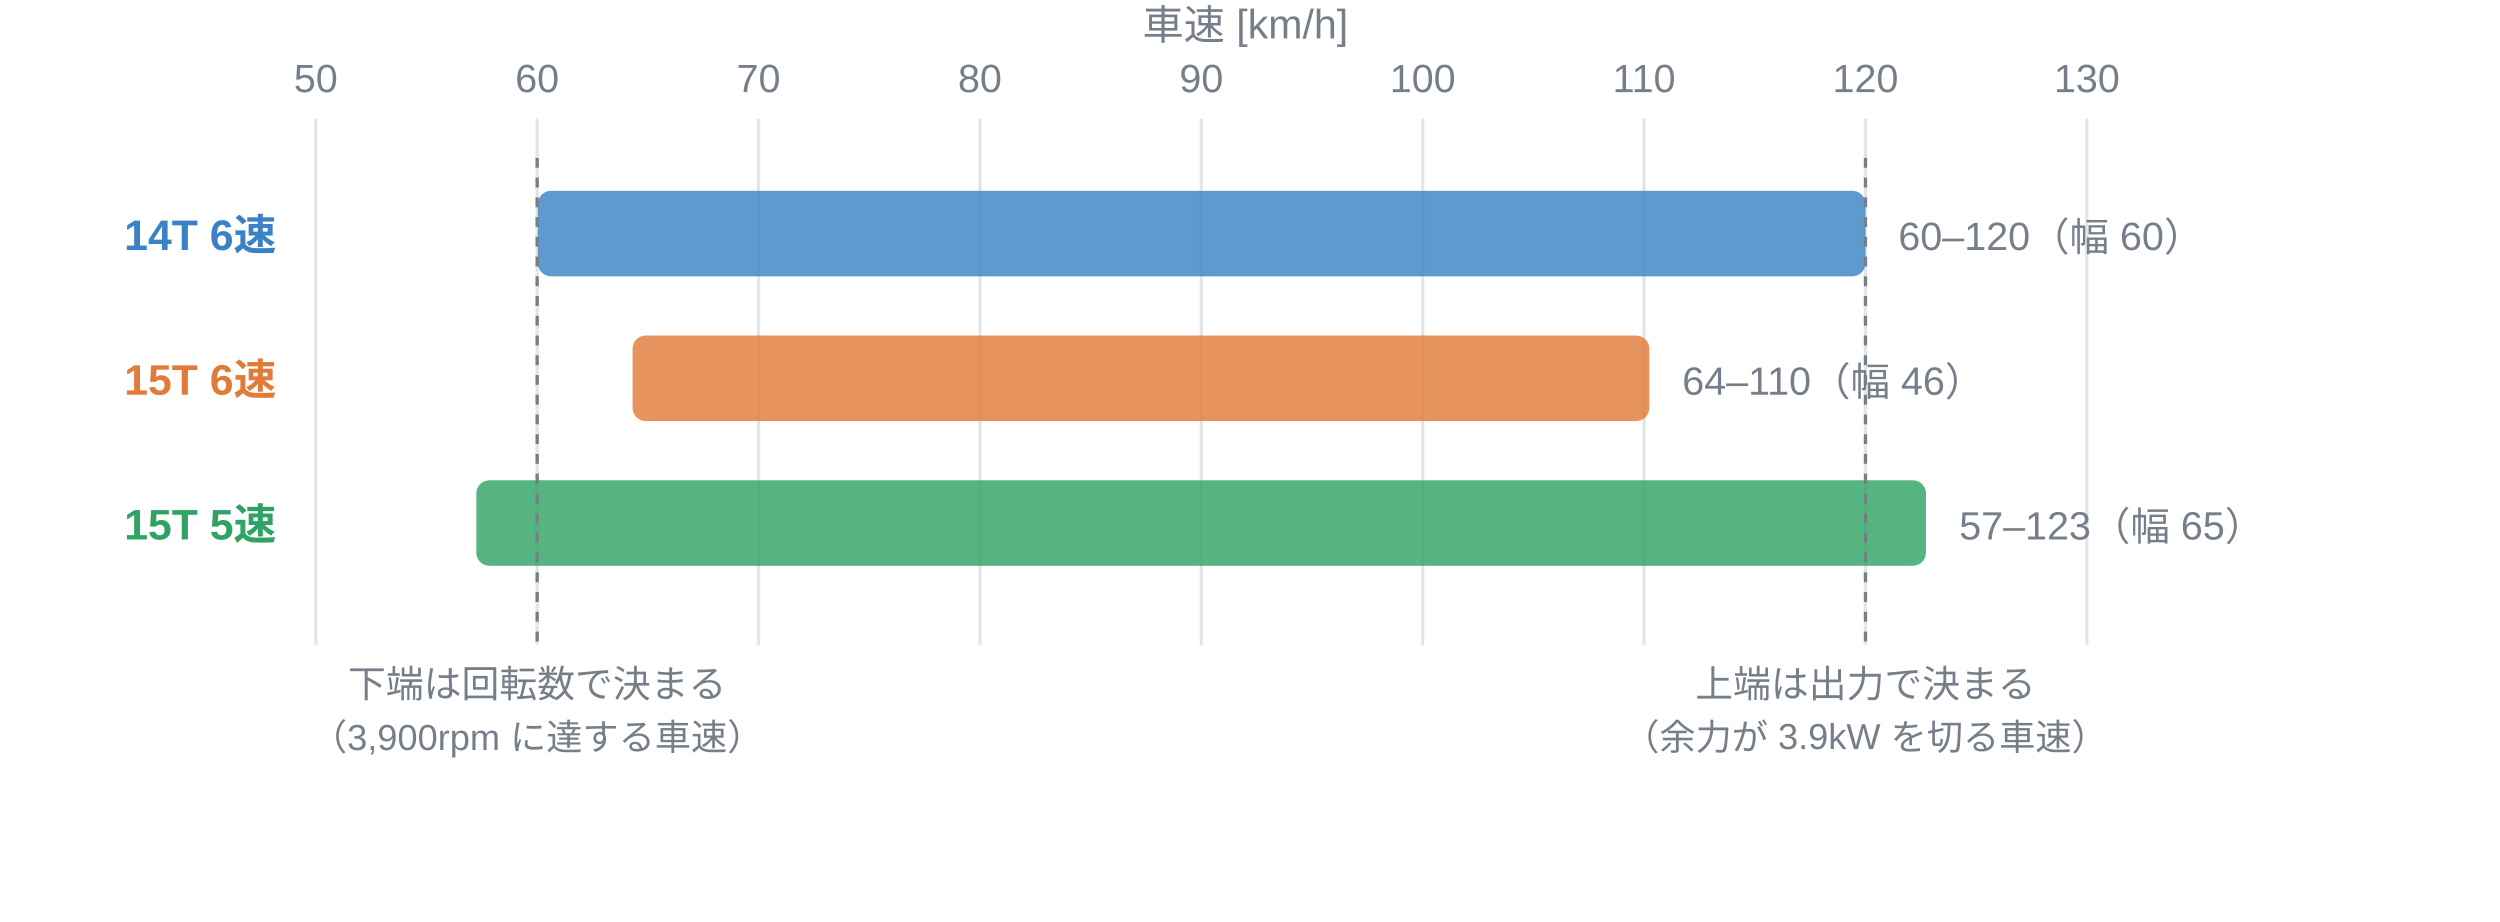
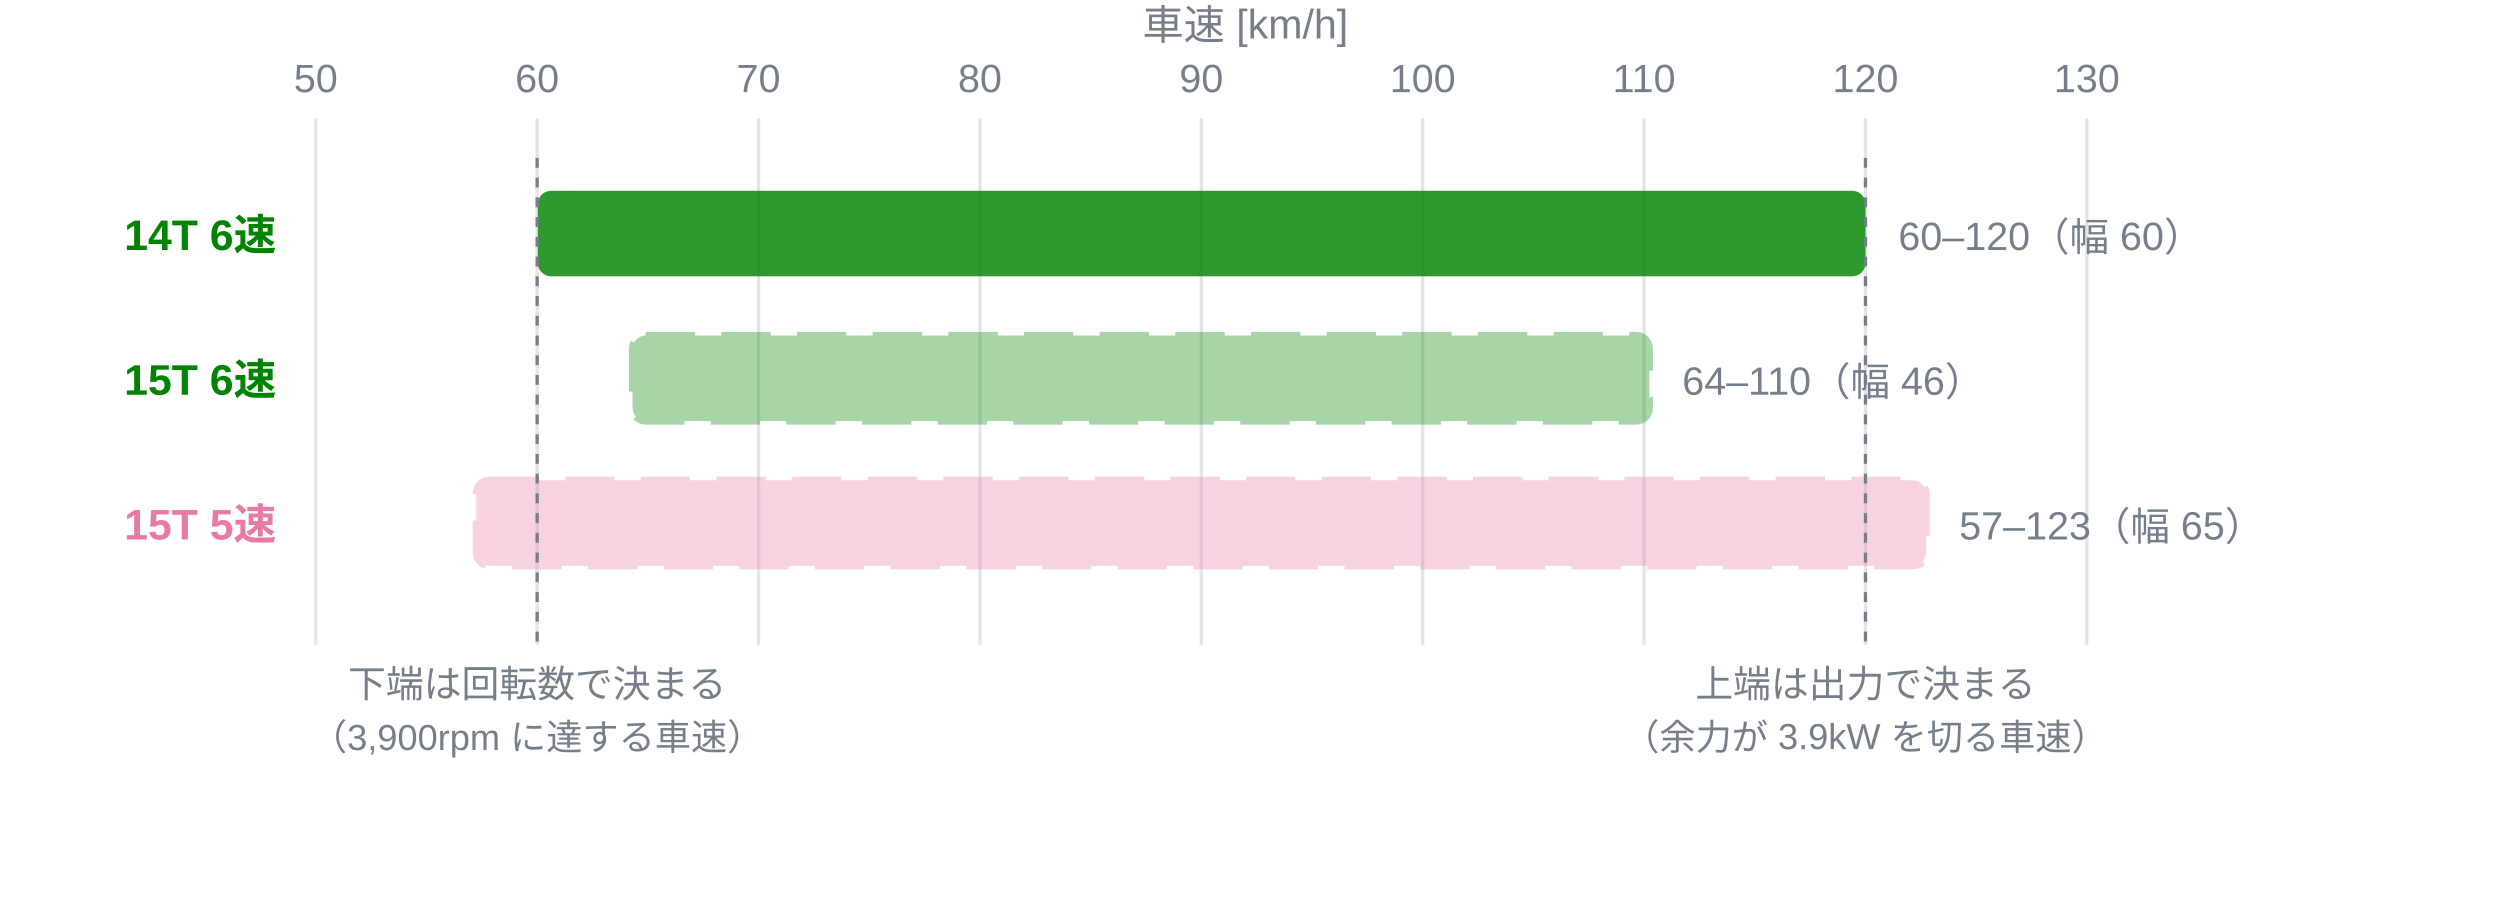
<svg xmlns="http://www.w3.org/2000/svg" viewBox="0 0 760 280" width="760" height="280" font-family="-apple-system,'Helvetica Neue',Arial,'Hiragino Sans',Meiryo,sans-serif" role="img">
  <line x1="96.0" y1="36" x2="96.0" y2="196" stroke="#808a94" stroke-width="1" opacity="0.22" />
  <text x="96.0" y="28.0" font-size="12" fill="#767f89" text-anchor="middle" font-weight="normal">50</text>
  <line x1="163.3" y1="36" x2="163.3" y2="196" stroke="#808a94" stroke-width="1" opacity="0.22" />
  <text x="163.3" y="28.0" font-size="12" fill="#767f89" text-anchor="middle" font-weight="normal">60</text>
  <line x1="230.6" y1="36" x2="230.6" y2="196" stroke="#808a94" stroke-width="1" opacity="0.22" />
  <text x="230.6" y="28.0" font-size="12" fill="#767f89" text-anchor="middle" font-weight="normal">70</text>
  <line x1="297.9" y1="36" x2="297.9" y2="196" stroke="#808a94" stroke-width="1" opacity="0.22" />
  <text x="297.9" y="28.0" font-size="12" fill="#767f89" text-anchor="middle" font-weight="normal">80</text>
  <line x1="365.2" y1="36" x2="365.2" y2="196" stroke="#808a94" stroke-width="1" opacity="0.22" />
  <text x="365.2" y="28.0" font-size="12" fill="#767f89" text-anchor="middle" font-weight="normal">90</text>
  <line x1="432.5" y1="36" x2="432.5" y2="196" stroke="#808a94" stroke-width="1" opacity="0.22" />
  <text x="432.5" y="28.0" font-size="12" fill="#767f89" text-anchor="middle" font-weight="normal">100</text>
  <line x1="499.8" y1="36" x2="499.8" y2="196" stroke="#808a94" stroke-width="1" opacity="0.22" />
  <text x="499.8" y="28.0" font-size="12" fill="#767f89" text-anchor="middle" font-weight="normal">110</text>
  <line x1="567.1" y1="36" x2="567.1" y2="196" stroke="#808a94" stroke-width="1" opacity="0.22" />
  <text x="567.1" y="28.0" font-size="12" fill="#767f89" text-anchor="middle" font-weight="normal">120</text>
  <line x1="634.4" y1="36" x2="634.4" y2="196" stroke="#808a94" stroke-width="1" opacity="0.22" />
  <text x="634.4" y="28.0" font-size="12" fill="#767f89" text-anchor="middle" font-weight="normal">130</text>
  <text x="378.6" y="12.0" font-size="12.5" fill="#767f89" text-anchor="middle" font-weight="normal">車速 [km/h]</text>
-   <rect x="163.5" y="58" width="403.6" height="26" rx="4" fill="#3b82c4" opacity="0.82" />
-   <text x="84.0" y="76.0" font-size="13" fill="#3b82c4" text-anchor="end" font-weight="600">14T 6速</text>
+   <rect x="163.5" y="58" width="403.6" height="26" rx="4" fill="#008300" opacity="0.82" />
+   <text x="84.0" y="76.0" font-size="13" fill="#008300" text-anchor="end" font-weight="600">14T 6速</text>
  <text x="577.1" y="76.0" font-size="12" fill="#767f89" text-anchor="start" font-weight="normal">60–120（幅 60）</text>
-   <rect x="192.3" y="102" width="309.1" height="26" rx="4" fill="#e07b39" opacity="0.82" />
-   <text x="84.0" y="120.0" font-size="13" fill="#e07b39" text-anchor="end" font-weight="600">15T 6速</text>
+   <rect x="192.3" y="102" width="309.1" height="26" rx="4" fill="#008300" opacity="0.34" stroke="#008300" stroke-width="2.2" stroke-dasharray="15 8" />
+   <text x="84.0" y="120.0" font-size="13" fill="#008300" text-anchor="end" font-weight="600">15T 6速</text>
  <text x="511.4" y="120.0" font-size="12" fill="#767f89" text-anchor="start" font-weight="normal">64–110（幅 46）</text>
-   <rect x="144.8" y="146" width="440.7" height="26" rx="4" fill="#2fa363" opacity="0.82" />
-   <text x="84.0" y="164.0" font-size="13" fill="#2fa363" text-anchor="end" font-weight="600">15T 5速</text>
+   <rect x="144.8" y="146" width="440.7" height="26" rx="4" fill="#e87ba4" opacity="0.34" stroke="#e87ba4" stroke-width="2.2" stroke-dasharray="15 8" />
+   <text x="84.0" y="164.0" font-size="13" fill="#e87ba4" text-anchor="end" font-weight="600">15T 5速</text>
  <text x="595.6" y="164.0" font-size="12" fill="#767f89" text-anchor="start" font-weight="normal">57–123（幅 65）</text>
  <line x1="163.3" y1="48" x2="163.3" y2="196" stroke="#767f89" stroke-width="1" stroke-dasharray="3 3" />
  <line x1="567.1" y1="48" x2="567.1" y2="196" stroke="#767f89" stroke-width="1" stroke-dasharray="3 3" />
  <text x="163.3" y="212.0" font-size="11.5" fill="#767f89" text-anchor="middle" font-weight="normal">下端は回転数で決まる</text>
  <text x="163.3" y="228.0" font-size="11" fill="#767f89" text-anchor="middle" font-weight="normal">（3,900rpm に達する車速）</text>
  <text x="567.1" y="212.0" font-size="11.5" fill="#767f89" text-anchor="middle" font-weight="normal">上端は出力で決まる</text>
  <text x="567.1" y="228.0" font-size="11" fill="#767f89" text-anchor="middle" font-weight="normal">（余力が 3.9kW を切る車速）</text>
</svg>
